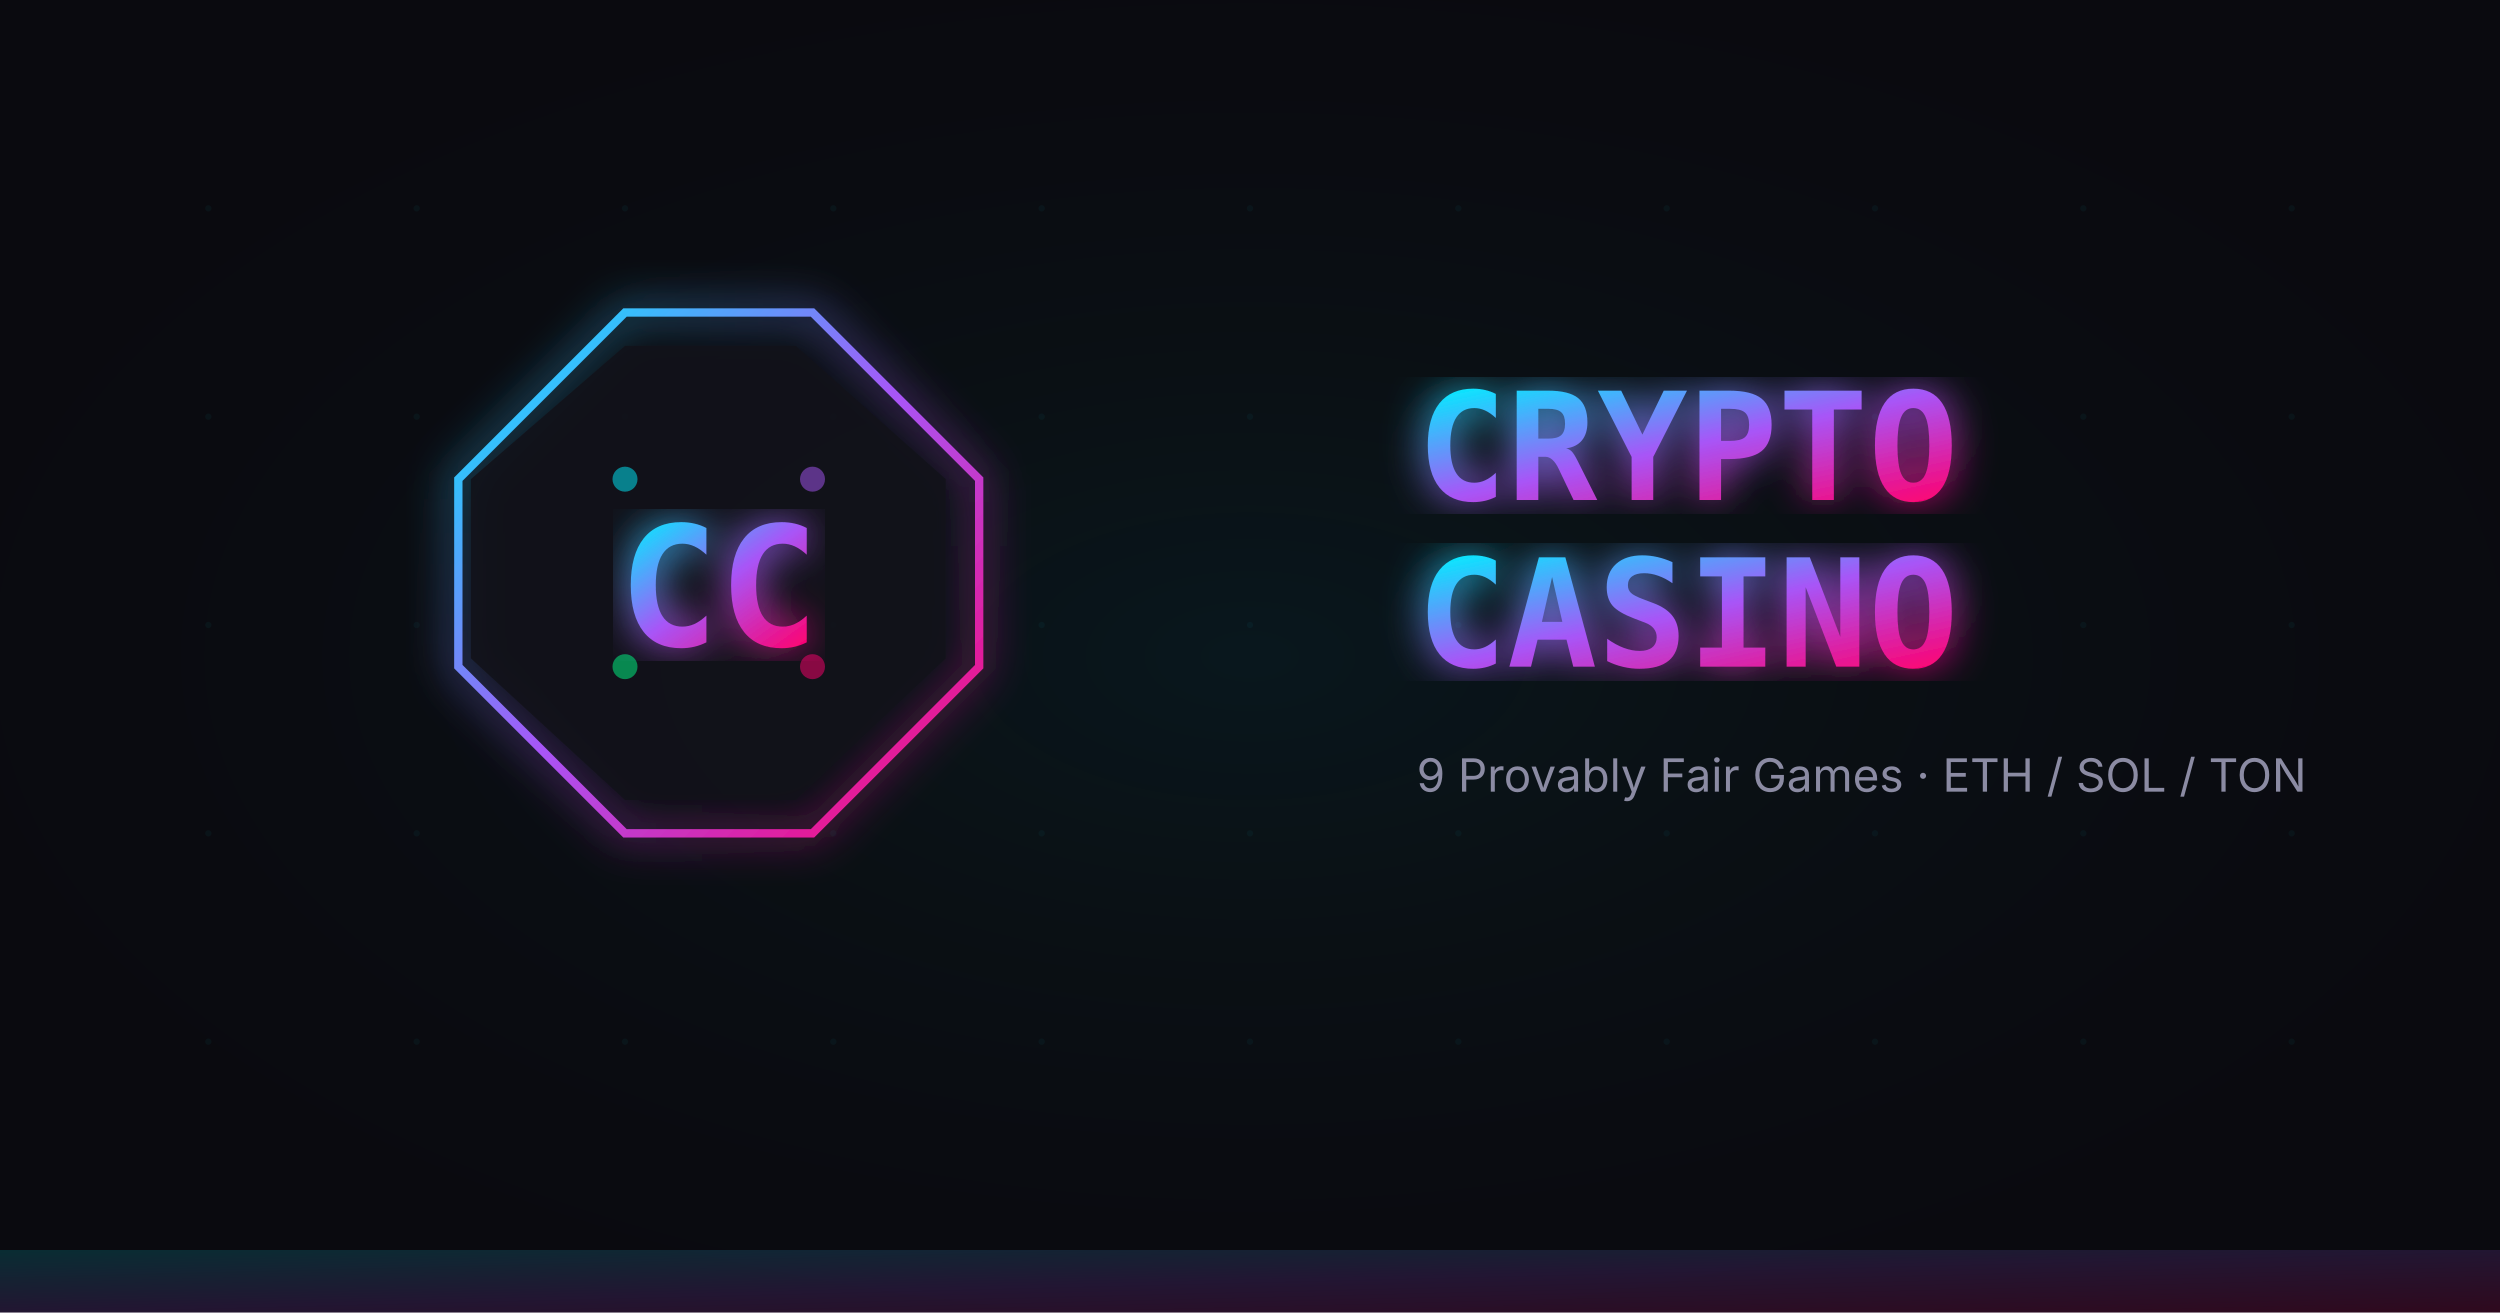
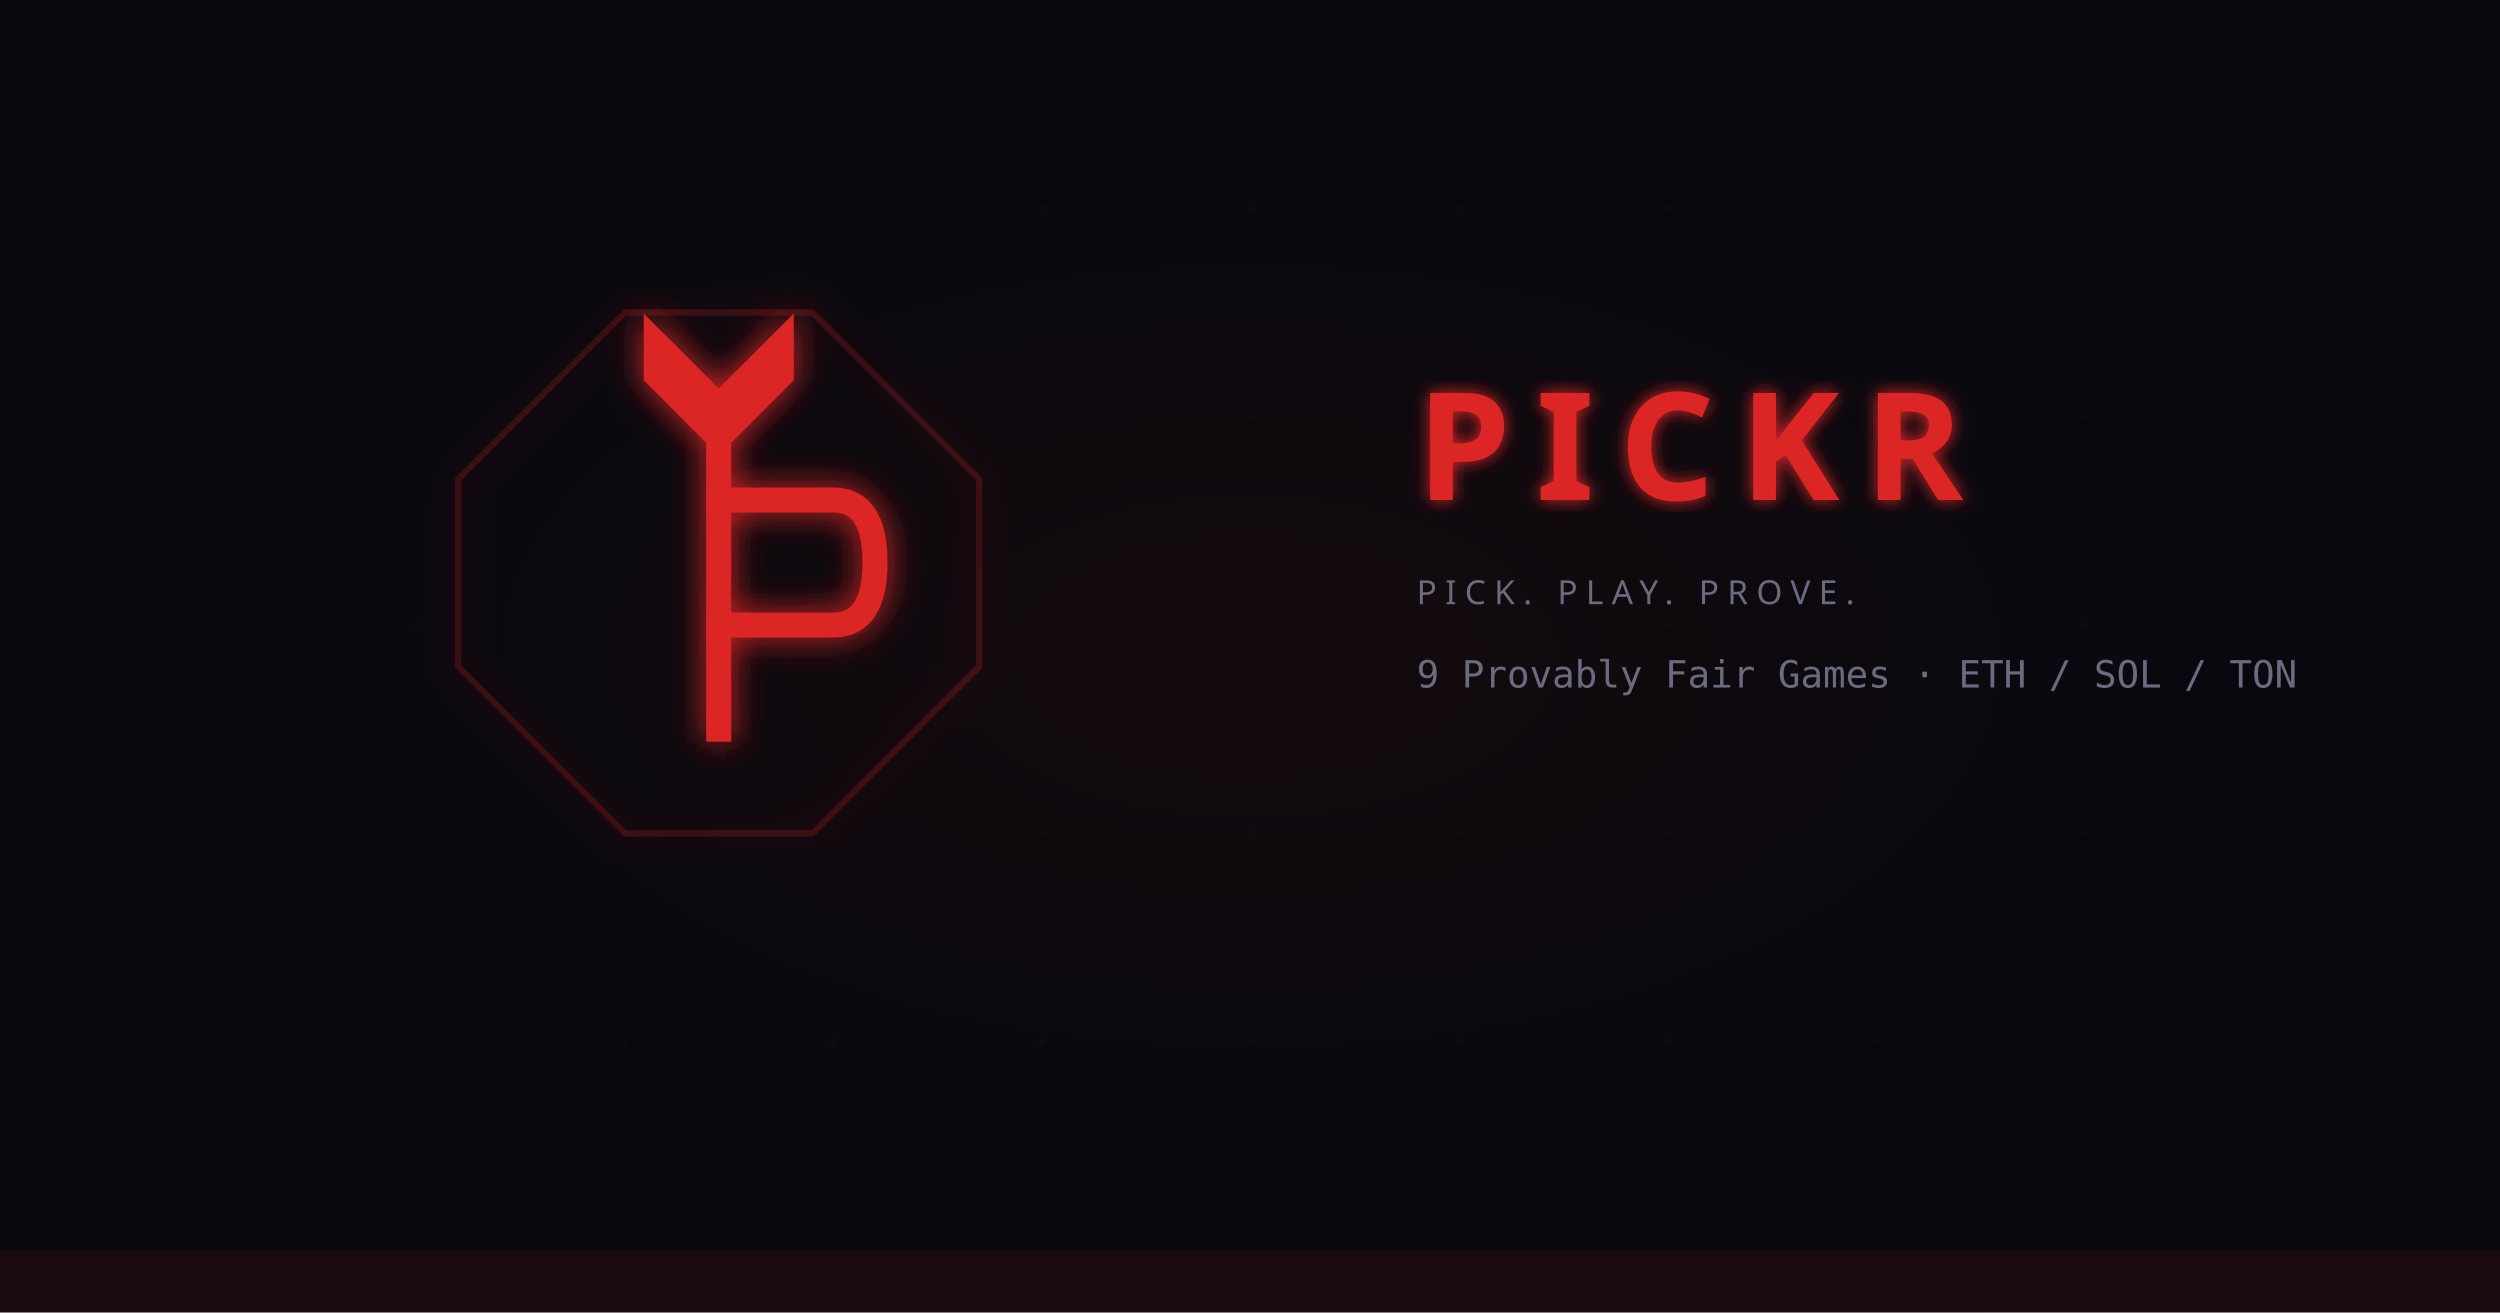
<svg xmlns="http://www.w3.org/2000/svg" viewBox="0 0 1200 630" width="1200" height="630">
  <defs>
-     <filter id="g">
-       <feGaussianBlur stdDeviation="10" result="b" />
+     <filter id="glow">
+       <feGaussianBlur stdDeviation="8" result="b" />
      <feMerge>
        <feMergeNode in="b" />
        <feMergeNode in="SourceGraphic" />
      </feMerge>
    </filter>
-     <linearGradient id="gr" x1="0%" y1="0%" x2="100%" y2="100%">
-       <stop offset="0%" stop-color="#00F0FF" />
-       <stop offset="50%" stop-color="#A855F7" />
-       <stop offset="100%" stop-color="#FF006E" />
-     </linearGradient>
-     <radialGradient id="rg" cx="50%" cy="50%" r="60%">
-       <stop offset="0%" stop-color="#00F0FF" stop-opacity="0.06" />
-       <stop offset="100%" stop-color="#0A0A0F" stop-opacity="0" />
+     <filter id="glowText">
+       <feGaussianBlur stdDeviation="4" result="b" />
+       <feMerge>
+         <feMergeNode in="b" />
+         <feMergeNode in="SourceGraphic" />
+       </feMerge>
+     </filter>
+     <radialGradient id="radGlow" cx="50%" cy="50%" r="60%">
+       <stop offset="0%" stop-color="#DC2626" stop-opacity="0.06" />
+       <stop offset="100%" stop-color="#08080E" stop-opacity="0" />
    </radialGradient>
  </defs>
-   <rect width="1200" height="630" fill="#0A0A0F" />
-   <rect width="1200" height="630" fill="url(#rg)" />
-   <g opacity="0.04" fill="#00F0FF">
+   <rect width="1200" height="630" fill="#08080E" />
+   <rect width="1200" height="630" fill="url(#radGlow)" />
+   <g opacity="0.03" fill="#DC2626">
    <circle cx="100" cy="100" r="1.5" />
    <circle cx="200" cy="100" r="1.5" />
    <circle cx="300" cy="100" r="1.5" />
    <circle cx="400" cy="100" r="1.5" />
    <circle cx="500" cy="100" r="1.5" />
    <circle cx="600" cy="100" r="1.5" />
    <circle cx="700" cy="100" r="1.5" />
    <circle cx="800" cy="100" r="1.5" />
    <circle cx="900" cy="100" r="1.5" />
    <circle cx="1000" cy="100" r="1.5" />
    <circle cx="1100" cy="100" r="1.5" />
    <circle cx="100" cy="200" r="1.5" />
    <circle cx="200" cy="200" r="1.5" />
    <circle cx="300" cy="200" r="1.5" />
    <circle cx="400" cy="200" r="1.5" />
    <circle cx="500" cy="200" r="1.5" />
    <circle cx="600" cy="200" r="1.5" />
    <circle cx="700" cy="200" r="1.5" />
    <circle cx="800" cy="200" r="1.5" />
    <circle cx="900" cy="200" r="1.5" />
    <circle cx="1000" cy="200" r="1.5" />
    <circle cx="1100" cy="200" r="1.5" />
    <circle cx="100" cy="300" r="1.5" />
    <circle cx="200" cy="300" r="1.5" />
    <circle cx="300" cy="300" r="1.5" />
    <circle cx="400" cy="300" r="1.5" />
    <circle cx="500" cy="300" r="1.5" />
    <circle cx="600" cy="300" r="1.5" />
    <circle cx="700" cy="300" r="1.5" />
    <circle cx="800" cy="300" r="1.5" />
    <circle cx="900" cy="300" r="1.5" />
    <circle cx="1000" cy="300" r="1.5" />
    <circle cx="1100" cy="300" r="1.5" />
    <circle cx="100" cy="400" r="1.5" />
    <circle cx="200" cy="400" r="1.5" />
    <circle cx="300" cy="400" r="1.5" />
    <circle cx="400" cy="400" r="1.5" />
    <circle cx="500" cy="400" r="1.5" />
    <circle cx="600" cy="400" r="1.5" />
    <circle cx="700" cy="400" r="1.5" />
    <circle cx="800" cy="400" r="1.5" />
    <circle cx="900" cy="400" r="1.5" />
    <circle cx="1000" cy="400" r="1.5" />
    <circle cx="1100" cy="400" r="1.5" />
    <circle cx="100" cy="500" r="1.5" />
    <circle cx="200" cy="500" r="1.5" />
    <circle cx="300" cy="500" r="1.5" />
    <circle cx="400" cy="500" r="1.5" />
    <circle cx="500" cy="500" r="1.5" />
    <circle cx="600" cy="500" r="1.5" />
    <circle cx="700" cy="500" r="1.5" />
    <circle cx="800" cy="500" r="1.5" />
    <circle cx="900" cy="500" r="1.5" />
    <circle cx="1000" cy="500" r="1.5" />
    <circle cx="1100" cy="500" r="1.5" />
  </g>
-   <g transform="translate(200,140)">
-     <polygon points="100,10 190,10 270,90 270,180 190,260 100,260 20,180 20,90" fill="none" stroke="url(#gr)" stroke-width="4" filter="url(#g)" />
-     <polygon points="100,26 182,26 254,90 254,176 182,244 100,244 26,176 26,90" fill="#12121A" opacity="0.9" />
-     <text x="145" y="170" text-anchor="middle" font-family="'JetBrains Mono',monospace" font-size="80" font-weight="800" fill="url(#gr)" filter="url(#g)">CC</text>
-     <circle cx="100" cy="90" r="6" fill="#00F0FF" opacity="0.5" />
-     <circle cx="190" cy="90" r="6" fill="#A855F7" opacity="0.5" />
-     <circle cx="190" cy="180" r="6" fill="#FF006E" opacity="0.5" />
-     <circle cx="100" cy="180" r="6" fill="#00FF88" opacity="0.5" />
+   <g transform="translate(200,140)" filter="url(#glow)">
+     <polygon points="100,10 190,10 270,90 270,180 190,260 100,260 20,180 20,90" fill="none" stroke="#DC2626" stroke-width="3" opacity="0.2" />
+     <path d="M 145 210 L 145 70 L 115 40 L 115 25 L 145 55 L 175 25 L 175 40 L 145 70 L 145 100 L 200 100 Q 220 100 220 130 Q 220 160 200 160 L 145 160" fill="none" stroke="#DC2626" stroke-width="12" stroke-linecap="square" stroke-linejoin="miter" />
  </g>
-   <text x="680" y="240" font-family="'JetBrains Mono',monospace" font-size="72" font-weight="800" fill="url(#gr)" filter="url(#g)">CRYPTO</text>
-   <text x="680" y="320" font-family="'JetBrains Mono',monospace" font-size="72" font-weight="800" fill="url(#gr)" filter="url(#g)">CASINO</text>
-   <text x="680" y="380" font-family="'Inter',sans-serif" font-size="22" fill="#8B8BA3">9 Provably Fair Games  ·  ETH / SOL / TON</text>
-   <rect x="0" y="600" width="1200" height="30" fill="url(#gr)" opacity="0.15" />
+   <text x="680" y="240" font-family="'Space Grotesk','system-ui',sans-serif" font-size="72" font-weight="700" letter-spacing="12" fill="#DC2626" filter="url(#glowText)">PICKR</text>
+   <text x="680" y="290" font-family="'Space Grotesk','system-ui',sans-serif" font-size="16" font-weight="400" letter-spacing="4" fill="#6B6B80">PICK. PLAY. PROVE.</text>
+   <text x="680" y="330" font-family="'JetBrains Mono',monospace" font-size="18" fill="#6B6B80">9 Provably Fair Games · ETH / SOL / TON</text>
+   <rect x="0" y="600" width="1200" height="30" fill="#DC2626" opacity="0.08" />
</svg>
